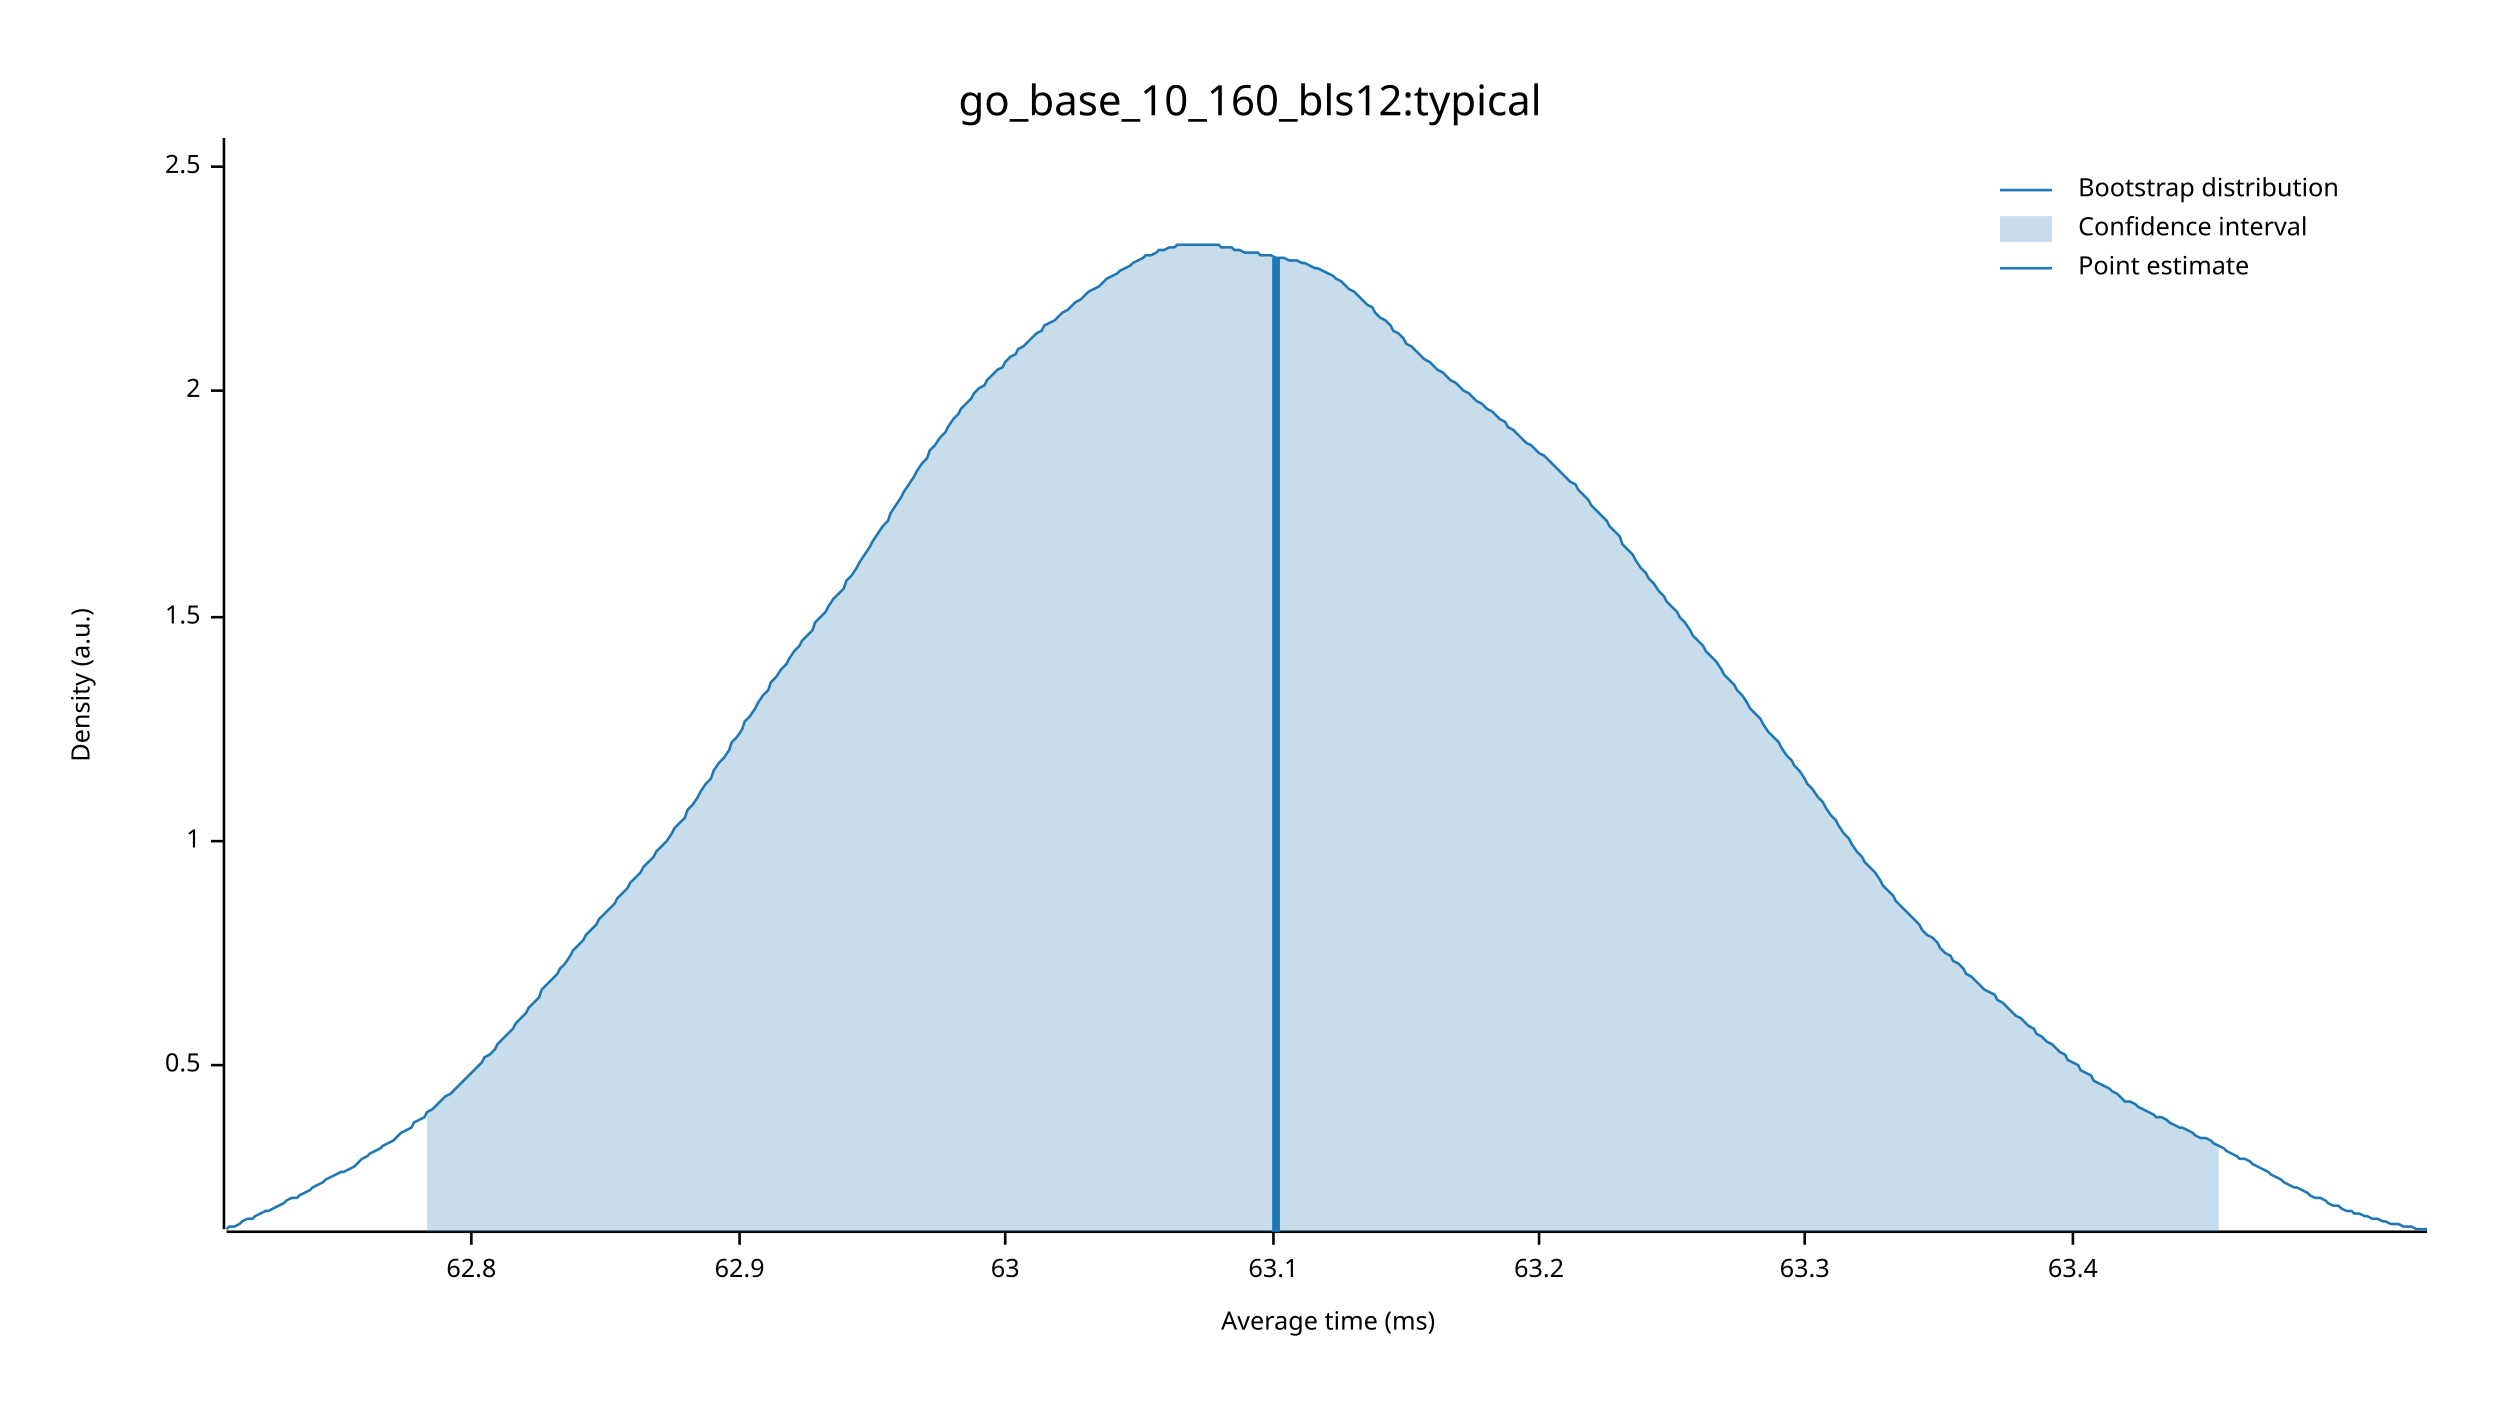
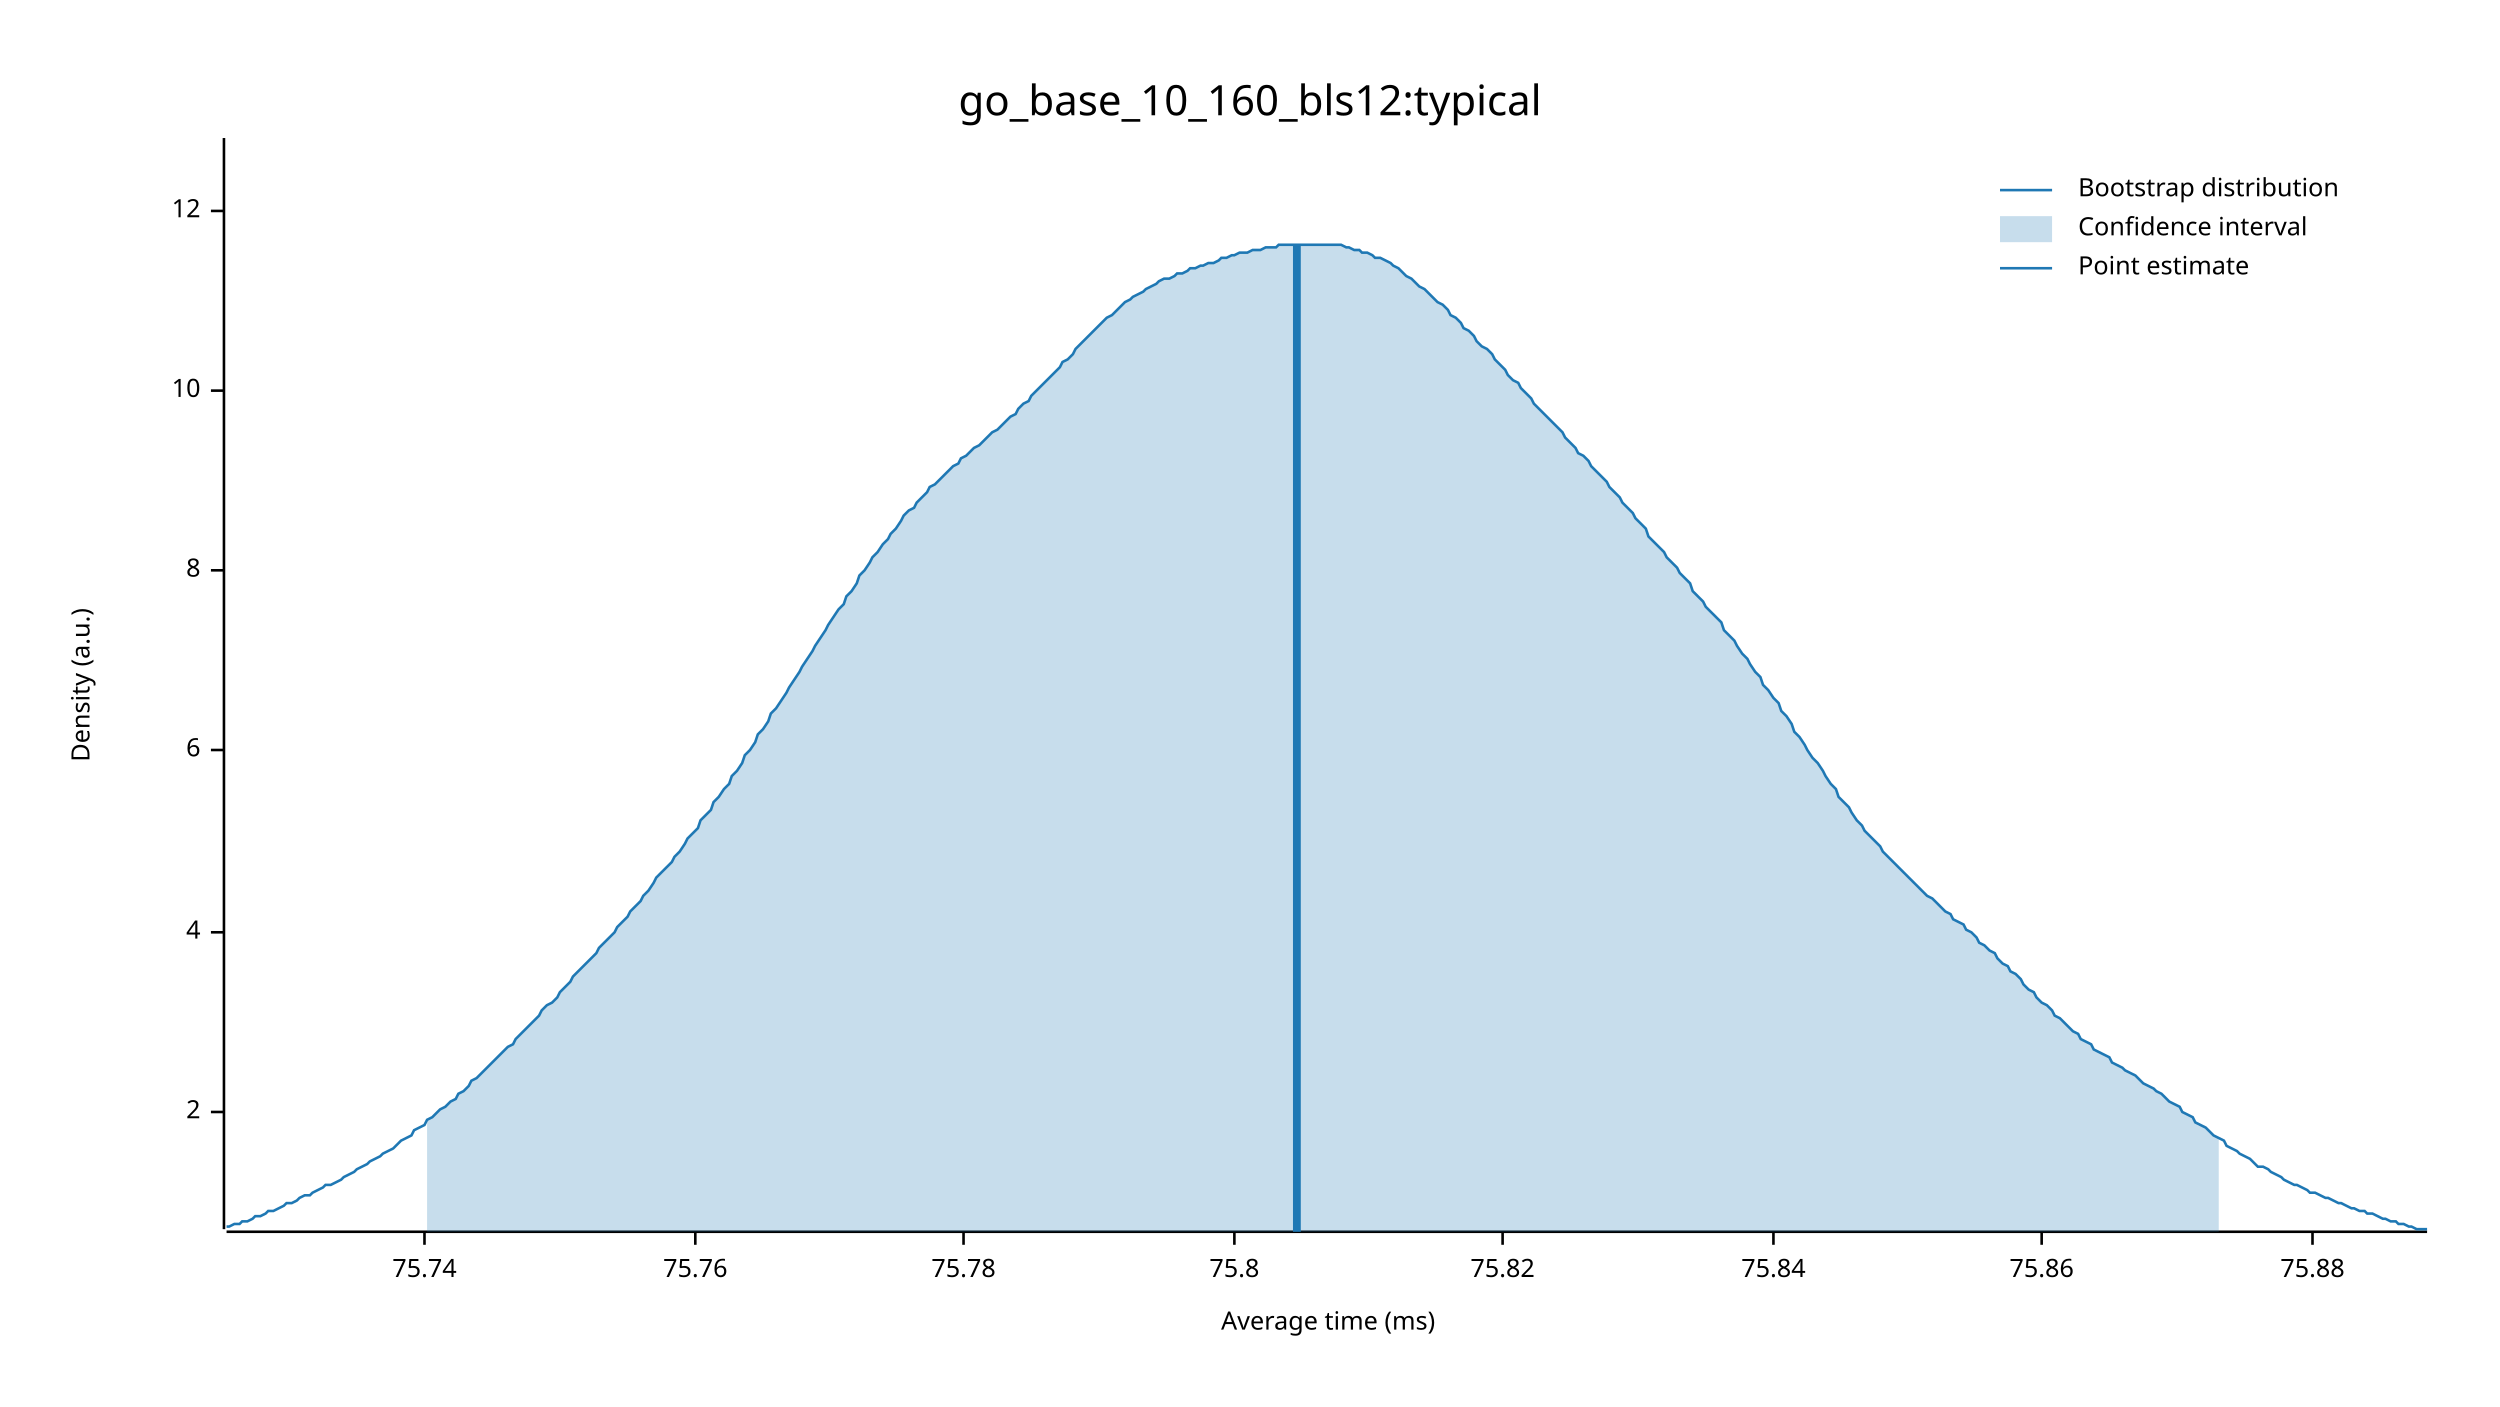
<svg xmlns="http://www.w3.org/2000/svg" width="960" height="540" viewBox="0 0 960 540">
  <text x="480" y="32" dy="0.76em" text-anchor="middle" font-family="sans-serif" font-size="16.129" opacity="1" fill="#000000">
go_base_10_160_bls12:typical
</text>
  <text x="27" y="263" dy="0.76em" text-anchor="middle" font-family="sans-serif" font-size="9.677" opacity="1" fill="#000000" transform="rotate(270, 27, 263)">
Density (a.u.)
</text>
  <text x="510" y="513" dy="-0.5ex" text-anchor="middle" font-family="sans-serif" font-size="9.677" opacity="1" fill="#000000">
Average time (ms)
</text>
  <polyline fill="none" opacity="1" stroke="#000000" stroke-width="1" points="86,53 86,472 " />
-   <text x="77" y="409" dy="0.5ex" text-anchor="end" font-family="sans-serif" font-size="9.677" opacity="1" fill="#000000">
- 0.5
- </text>
-   <polyline fill="none" opacity="1" stroke="#000000" stroke-width="1" points="81,409 86,409 " />
-   <text x="77" y="323" dy="0.5ex" text-anchor="end" font-family="sans-serif" font-size="9.677" opacity="1" fill="#000000">
- 1
- </text>
-   <polyline fill="none" opacity="1" stroke="#000000" stroke-width="1" points="81,323 86,323 " />
-   <text x="77" y="237" dy="0.5ex" text-anchor="end" font-family="sans-serif" font-size="9.677" opacity="1" fill="#000000">
- 1.5
- </text>
-   <polyline fill="none" opacity="1" stroke="#000000" stroke-width="1" points="81,237 86,237 " />
-   <text x="77" y="150" dy="0.5ex" text-anchor="end" font-family="sans-serif" font-size="9.677" opacity="1" fill="#000000">
+   <text x="77" y="427" dy="0.5ex" text-anchor="end" font-family="sans-serif" font-size="9.677" opacity="1" fill="#000000">
2
</text>
+   <polyline fill="none" opacity="1" stroke="#000000" stroke-width="1" points="81,427 86,427 " />
+   <text x="77" y="358" dy="0.5ex" text-anchor="end" font-family="sans-serif" font-size="9.677" opacity="1" fill="#000000">
+ 4
+ </text>
+   <polyline fill="none" opacity="1" stroke="#000000" stroke-width="1" points="81,358 86,358 " />
+   <text x="77" y="288" dy="0.5ex" text-anchor="end" font-family="sans-serif" font-size="9.677" opacity="1" fill="#000000">
+ 6
+ </text>
+   <polyline fill="none" opacity="1" stroke="#000000" stroke-width="1" points="81,288 86,288 " />
+   <text x="77" y="219" dy="0.5ex" text-anchor="end" font-family="sans-serif" font-size="9.677" opacity="1" fill="#000000">
+ 8
+ </text>
+   <polyline fill="none" opacity="1" stroke="#000000" stroke-width="1" points="81,219 86,219 " />
+   <text x="77" y="150" dy="0.5ex" text-anchor="end" font-family="sans-serif" font-size="9.677" opacity="1" fill="#000000">
+ 10
+ </text>
  <polyline fill="none" opacity="1" stroke="#000000" stroke-width="1" points="81,150 86,150 " />
-   <text x="77" y="64" dy="0.5ex" text-anchor="end" font-family="sans-serif" font-size="9.677" opacity="1" fill="#000000">
- 2.5
+   <text x="77" y="81" dy="0.5ex" text-anchor="end" font-family="sans-serif" font-size="9.677" opacity="1" fill="#000000">
+ 12
</text>
-   <polyline fill="none" opacity="1" stroke="#000000" stroke-width="1" points="81,64 86,64 " />
+   <polyline fill="none" opacity="1" stroke="#000000" stroke-width="1" points="81,81 86,81 " />
  <polyline fill="none" opacity="1" stroke="#000000" stroke-width="1" points="87,473 932,473 " />
-   <text x="181" y="483" dy="0.76em" text-anchor="middle" font-family="sans-serif" font-size="9.677" opacity="1" fill="#000000">
- 62.8
+   <text x="163" y="483" dy="0.76em" text-anchor="middle" font-family="sans-serif" font-size="9.677" opacity="1" fill="#000000">
+ 75.74
</text>
-   <polyline fill="none" opacity="1" stroke="#000000" stroke-width="1" points="181,473 181,478 " />
-   <text x="284" y="483" dy="0.76em" text-anchor="middle" font-family="sans-serif" font-size="9.677" opacity="1" fill="#000000">
- 62.9
+   <polyline fill="none" opacity="1" stroke="#000000" stroke-width="1" points="163,473 163,478 " />
+   <text x="267" y="483" dy="0.76em" text-anchor="middle" font-family="sans-serif" font-size="9.677" opacity="1" fill="#000000">
+ 75.76
</text>
-   <polyline fill="none" opacity="1" stroke="#000000" stroke-width="1" points="284,473 284,478 " />
-   <text x="386" y="483" dy="0.76em" text-anchor="middle" font-family="sans-serif" font-size="9.677" opacity="1" fill="#000000">
- 63
+   <polyline fill="none" opacity="1" stroke="#000000" stroke-width="1" points="267,473 267,478 " />
+   <text x="370" y="483" dy="0.76em" text-anchor="middle" font-family="sans-serif" font-size="9.677" opacity="1" fill="#000000">
+ 75.78
</text>
-   <polyline fill="none" opacity="1" stroke="#000000" stroke-width="1" points="386,473 386,478 " />
-   <text x="489" y="483" dy="0.76em" text-anchor="middle" font-family="sans-serif" font-size="9.677" opacity="1" fill="#000000">
- 63.1
+   <polyline fill="none" opacity="1" stroke="#000000" stroke-width="1" points="370,473 370,478 " />
+   <text x="474" y="483" dy="0.76em" text-anchor="middle" font-family="sans-serif" font-size="9.677" opacity="1" fill="#000000">
+ 75.8
</text>
-   <polyline fill="none" opacity="1" stroke="#000000" stroke-width="1" points="489,473 489,478 " />
-   <text x="591" y="483" dy="0.76em" text-anchor="middle" font-family="sans-serif" font-size="9.677" opacity="1" fill="#000000">
- 63.2
+   <polyline fill="none" opacity="1" stroke="#000000" stroke-width="1" points="474,473 474,478 " />
+   <text x="577" y="483" dy="0.76em" text-anchor="middle" font-family="sans-serif" font-size="9.677" opacity="1" fill="#000000">
+ 75.82
</text>
-   <polyline fill="none" opacity="1" stroke="#000000" stroke-width="1" points="591,473 591,478 " />
-   <text x="693" y="483" dy="0.76em" text-anchor="middle" font-family="sans-serif" font-size="9.677" opacity="1" fill="#000000">
- 63.3
+   <polyline fill="none" opacity="1" stroke="#000000" stroke-width="1" points="577,473 577,478 " />
+   <text x="681" y="483" dy="0.76em" text-anchor="middle" font-family="sans-serif" font-size="9.677" opacity="1" fill="#000000">
+ 75.84
</text>
-   <polyline fill="none" opacity="1" stroke="#000000" stroke-width="1" points="693,473 693,478 " />
-   <text x="796" y="483" dy="0.76em" text-anchor="middle" font-family="sans-serif" font-size="9.677" opacity="1" fill="#000000">
- 63.4
+   <polyline fill="none" opacity="1" stroke="#000000" stroke-width="1" points="681,473 681,478 " />
+   <text x="784" y="483" dy="0.76em" text-anchor="middle" font-family="sans-serif" font-size="9.677" opacity="1" fill="#000000">
+ 75.86
</text>
-   <polyline fill="none" opacity="1" stroke="#000000" stroke-width="1" points="796,473 796,478 " />
-   <polyline fill="none" opacity="1" stroke="#1F78B4" stroke-width="1" points="87,472 88,471 90,471 92,470 93,469 95,468 97,468 98,467 100,466 102,465 103,465 105,464 107,463 109,462 110,461 112,460 114,460 115,459 117,458 119,457 120,456 122,455 124,454 125,453 127,452 129,451 131,450 132,450 134,449 136,448 137,447 139,445 141,444 142,443 144,442 146,441 147,440 149,439 151,438 153,436 154,435 156,434 158,433 159,431 161,430 163,429 164,427 166,426 168,424 169,423 171,421 173,420 175,418 176,417 178,415 180,413 181,412 183,410 185,408 186,406 188,405 190,403 191,401 193,399 195,397 197,395 198,393 200,391 202,389 203,387 205,385 207,383 208,380 210,378 212,376 214,374 215,372 217,370 219,367 220,365 222,363 224,361 225,359 227,357 229,355 230,353 232,351 234,349 236,347 237,345 239,343 241,341 242,339 244,337 246,335 247,333 249,331 251,329 252,327 254,325 256,323 258,320 259,318 261,316 263,314 264,311 266,309 268,306 269,304 271,301 273,299 274,296 276,293 278,291 280,288 281,285 283,283 285,280 286,277 288,275 290,272 291,270 293,267 295,265 296,262 298,260 300,257 302,255 303,253 305,250 307,248 308,246 310,244 312,242 313,239 315,237 317,235 318,233 320,230 322,228 324,226 325,223 327,221 329,218 330,216 332,213 334,210 335,208 337,205 339,202 341,200 342,197 344,194 346,191 347,189 349,186 351,183 352,181 354,178 356,176 357,173 359,171 361,168 363,166 364,164 366,161 368,159 369,157 371,155 373,153 374,151 376,149 378,148 379,146 381,144 383,142 385,141 386,139 388,137 390,136 391,134 393,133 395,131 396,130 398,128 400,127 401,125 403,124 405,123 407,121 408,120 410,119 412,117 413,116 415,115 417,113 418,112 420,111 422,110 423,109 425,107 427,106 429,105 430,104 432,103 434,102 435,101 437,100 439,99 440,98 442,98 444,97 445,96 447,96 449,95 451,95 452,94 454,94 456,94 457,94 459,94 461,94 462,94 464,94 466,94 468,94 469,95 471,95 473,95 474,96 476,96 478,97 479,97 481,97 483,97 484,98 486,98 488,98 490,99 491,99 493,99 495,100 496,100 498,100 500,101 501,101 503,102 505,103 506,103 508,104 510,105 512,106 513,107 515,108 517,110 518,111 520,112 522,114 523,115 525,117 527,118 528,120 530,122 532,123 534,125 535,127 537,128 539,130 540,132 542,133 544,135 545,136 547,138 549,139 550,140 552,142 554,143 556,145 557,146 559,147 561,149 562,150 564,151 566,153 567,154 569,155 571,157 573,158 574,159 576,161 578,162 579,164 581,165 583,167 584,168 586,170 588,171 589,172 591,174 593,175 595,177 596,178 598,180 600,182 601,183 603,185 605,186 606,188 608,190 610,192 611,194 613,196 615,198 617,200 618,202 620,204 622,206 623,209 625,211 627,213 628,215 630,218 632,220 633,222 635,224 637,227 639,229 640,231 642,233 644,235 645,237 647,239 649,242 650,244 652,246 654,248 655,250 657,252 659,254 661,257 662,259 664,261 666,263 667,265 669,267 671,270 672,272 674,274 676,276 677,278 679,281 681,283 683,285 684,287 686,290 688,292 689,294 691,296 693,299 694,301 696,303 698,306 700,308 701,310 703,313 705,315 706,317 708,320 710,322 711,324 713,327 715,329 716,331 718,333 720,335 722,338 723,340 725,342 727,344 728,346 730,348 732,350 733,351 735,353 737,355 738,357 740,359 742,360 744,362 745,364 747,366 749,367 750,369 752,370 754,372 755,374 757,375 759,377 760,378 762,380 764,381 766,382 767,384 769,385 771,387 772,388 774,390 776,391 777,392 779,394 781,395 782,397 784,398 786,400 788,401 789,402 791,404 793,405 794,407 796,408 798,409 799,411 801,412 803,413 804,415 806,416 808,417 810,418 811,419 813,420 815,422 816,423 818,423 820,424 821,425 823,426 825,427 827,428 828,429 830,429 832,430 833,431 835,432 837,433 838,433 840,434 842,435 843,436 845,437 847,437 849,438 850,439 852,440 854,441 855,442 857,443 859,444 860,445 862,445 864,446 865,447 867,448 869,449 871,450 872,451 874,452 876,453 877,454 879,455 881,456 882,456 884,457 886,458 887,459 889,460 891,460 893,461 894,462 896,463 898,463 899,464 901,465 903,465 904,466 906,466 908,467 909,467 911,468 913,468 915,469 916,469 918,470 920,470 921,470 923,471 925,471 926,471 928,472 930,472 932,472 " />
-   <polygon opacity="0.25" fill="#1F78B4" points="164,427 166,426 168,424 169,423 171,421 173,420 175,418 176,417 178,415 180,413 181,412 183,410 185,408 186,406 188,405 190,403 191,401 193,399 195,397 197,395 198,393 200,391 202,389 203,387 205,385 207,383 208,380 210,378 212,376 214,374 215,372 217,370 219,367 220,365 222,363 224,361 225,359 227,357 229,355 230,353 232,351 234,349 236,347 237,345 239,343 241,341 242,339 244,337 246,335 247,333 249,331 251,329 252,327 254,325 256,323 258,320 259,318 261,316 263,314 264,311 266,309 268,306 269,304 271,301 273,299 274,296 276,293 278,291 280,288 281,285 283,283 285,280 286,277 288,275 290,272 291,270 293,267 295,265 296,262 298,260 300,257 302,255 303,253 305,250 307,248 308,246 310,244 312,242 313,239 315,237 317,235 318,233 320,230 322,228 324,226 325,223 327,221 329,218 330,216 332,213 334,210 335,208 337,205 339,202 341,200 342,197 344,194 346,191 347,189 349,186 351,183 352,181 354,178 356,176 357,173 359,171 361,168 363,166 364,164 366,161 368,159 369,157 371,155 373,153 374,151 376,149 378,148 379,146 381,144 383,142 385,141 386,139 388,137 390,136 391,134 393,133 395,131 396,130 398,128 400,127 401,125 403,124 405,123 407,121 408,120 410,119 412,117 413,116 415,115 417,113 418,112 420,111 422,110 423,109 425,107 427,106 429,105 430,104 432,103 434,102 435,101 437,100 439,99 440,98 442,98 444,97 445,96 447,96 449,95 451,95 452,94 454,94 456,94 457,94 459,94 461,94 462,94 464,94 466,94 468,94 469,95 471,95 473,95 474,96 476,96 478,97 479,97 481,97 483,97 484,98 486,98 488,98 490,99 491,99 493,99 495,100 496,100 498,100 500,101 501,101 503,102 505,103 506,103 508,104 510,105 512,106 513,107 515,108 517,110 518,111 520,112 522,114 523,115 525,117 527,118 528,120 530,122 532,123 534,125 535,127 537,128 539,130 540,132 542,133 544,135 545,136 547,138 549,139 550,140 552,142 554,143 556,145 557,146 559,147 561,149 562,150 564,151 566,153 567,154 569,155 571,157 573,158 574,159 576,161 578,162 579,164 581,165 583,167 584,168 586,170 588,171 589,172 591,174 593,175 595,177 596,178 598,180 600,182 601,183 603,185 605,186 606,188 608,190 610,192 611,194 613,196 615,198 617,200 618,202 620,204 622,206 623,209 625,211 627,213 628,215 630,218 632,220 633,222 635,224 637,227 639,229 640,231 642,233 644,235 645,237 647,239 649,242 650,244 652,246 654,248 655,250 657,252 659,254 661,257 662,259 664,261 666,263 667,265 669,267 671,270 672,272 674,274 676,276 677,278 679,281 681,283 683,285 684,287 686,290 688,292 689,294 691,296 693,299 694,301 696,303 698,306 700,308 701,310 703,313 705,315 706,317 708,320 710,322 711,324 713,327 715,329 716,331 718,333 720,335 722,338 723,340 725,342 727,344 728,346 730,348 732,350 733,351 735,353 737,355 738,357 740,359 742,360 744,362 745,364 747,366 749,367 750,369 752,370 754,372 755,374 757,375 759,377 760,378 762,380 764,381 766,382 767,384 769,385 771,387 772,388 774,390 776,391 777,392 779,394 781,395 782,397 784,398 786,400 788,401 789,402 791,404 793,405 794,407 796,408 798,409 799,411 801,412 803,413 804,415 806,416 808,417 810,418 811,419 813,420 815,422 816,423 818,423 820,424 821,425 823,426 825,427 827,428 828,429 830,429 832,430 833,431 835,432 837,433 838,433 840,434 842,435 843,436 845,437 847,437 849,438 850,439 852,440 852,473 164,473 " />
-   <polyline fill="none" opacity="1" stroke="#1F78B4" stroke-width="3" points="490,473 490,99 " />
+   <polyline fill="none" opacity="1" stroke="#000000" stroke-width="1" points="784,473 784,478 " />
+   <text x="888" y="483" dy="0.76em" text-anchor="middle" font-family="sans-serif" font-size="9.677" opacity="1" fill="#000000">
+ 75.88
+ </text>
+   <polyline fill="none" opacity="1" stroke="#000000" stroke-width="1" points="888,473 888,478 " />
+   <polyline fill="none" opacity="1" stroke="#1F78B4" stroke-width="1" points="87,471 88,471 90,470 92,470 93,469 95,469 97,468 98,467 100,467 102,466 103,465 105,465 107,464 109,463 110,462 112,462 114,461 115,460 117,459 119,459 120,458 122,457 124,456 125,455 127,455 129,454 131,453 132,452 134,451 136,450 137,449 139,448 141,447 142,446 144,445 146,444 147,443 149,442 151,441 153,439 154,438 156,437 158,436 159,434 161,433 163,432 164,430 166,429 168,427 169,426 171,425 173,423 175,422 176,420 178,419 180,417 181,415 183,414 185,412 186,411 188,409 190,407 191,406 193,404 195,402 197,401 198,399 200,397 202,395 203,394 205,392 207,390 208,388 210,386 212,385 214,383 215,381 217,379 219,377 220,375 222,373 224,371 225,370 227,368 229,366 230,364 232,362 234,360 236,358 237,356 239,354 241,352 242,350 244,348 246,346 247,344 249,342 251,339 252,337 254,335 256,333 258,331 259,329 261,327 263,324 264,322 266,320 268,318 269,315 271,313 273,311 274,308 276,306 278,303 280,301 281,298 283,296 285,293 286,290 288,288 290,285 291,282 293,280 295,277 296,274 298,272 300,269 302,266 303,264 305,261 307,258 308,256 310,253 312,250 313,248 315,245 317,242 318,240 320,237 322,234 324,232 325,229 327,227 329,224 330,221 332,219 334,216 335,214 337,212 339,209 341,207 342,205 344,203 346,200 347,198 349,196 351,195 352,193 354,191 356,189 357,187 359,186 361,184 363,182 364,181 366,179 368,178 369,176 371,175 373,173 374,172 376,171 378,169 379,168 381,166 383,165 385,163 386,162 388,160 390,159 391,157 393,155 395,154 396,152 398,150 400,148 401,147 403,145 405,143 407,141 408,139 410,138 412,136 413,134 415,132 417,130 418,129 420,127 422,125 423,124 425,122 427,121 429,119 430,118 432,116 434,115 435,114 437,113 439,112 440,111 442,110 444,109 445,108 447,107 449,107 451,106 452,105 454,105 456,104 457,103 459,103 461,102 462,102 464,101 466,101 468,100 469,99 471,99 473,98 474,98 476,97 478,97 479,97 481,96 483,96 484,96 486,95 488,95 490,95 491,94 493,94 495,94 496,94 498,94 500,94 501,94 503,94 505,94 506,94 508,94 510,94 512,94 513,94 515,94 517,95 518,95 520,96 522,96 523,97 525,97 527,98 528,99 530,99 532,100 534,101 535,102 537,103 539,105 540,106 542,107 544,109 545,110 547,111 549,113 550,114 552,116 554,117 556,119 557,121 559,122 561,124 562,126 564,127 566,129 567,131 569,133 571,134 573,136 574,138 576,140 578,142 579,144 581,146 583,147 584,149 586,151 588,153 589,155 591,157 593,159 595,161 596,162 598,164 600,166 601,168 603,170 605,172 606,174 608,175 610,177 611,179 613,181 615,183 617,185 618,187 620,189 622,191 623,193 625,195 627,197 628,199 630,201 632,203 633,206 635,208 637,210 639,212 640,214 642,216 644,218 645,220 647,222 649,224 650,227 652,229 654,231 655,233 657,235 659,237 661,239 662,242 664,244 666,246 667,248 669,251 671,253 672,255 674,258 676,260 677,263 679,265 681,268 683,270 684,273 686,275 688,278 689,281 691,283 693,286 694,288 696,291 698,293 700,296 701,298 703,301 705,303 706,306 708,308 710,310 711,312 713,315 715,317 716,319 718,321 720,323 722,325 723,327 725,329 727,331 728,332 730,334 732,336 733,337 735,339 737,341 738,342 740,344 742,345 744,347 745,348 747,350 749,351 750,353 752,354 754,355 755,357 757,358 759,360 760,362 762,363 764,365 766,366 767,368 769,370 771,371 772,373 774,374 776,376 777,378 779,380 781,381 782,383 784,385 786,386 788,388 789,390 791,391 793,393 794,394 796,396 798,397 799,399 801,400 803,401 804,403 806,404 808,405 810,406 811,408 813,409 815,410 816,411 818,412 820,413 821,414 823,416 825,417 827,418 828,419 830,420 832,422 833,423 835,424 837,425 838,427 840,428 842,429 843,431 845,432 847,433 849,435 850,436 852,437 854,438 855,440 857,441 859,442 860,443 862,444 864,445 865,446 867,448 869,448 871,449 872,450 874,451 876,452 877,453 879,454 881,455 882,455 884,456 886,457 887,458 889,458 891,459 893,460 894,460 896,461 898,462 899,462 901,463 903,464 904,464 906,465 908,465 909,466 911,466 913,467 915,468 916,468 918,469 920,469 921,470 923,470 925,471 926,471 928,472 930,472 932,472 " />
+   <polygon opacity="0.25" fill="#1F78B4" points="164,430 166,429 168,427 169,426 171,425 173,423 175,422 176,420 178,419 180,417 181,415 183,414 185,412 186,411 188,409 190,407 191,406 193,404 195,402 197,401 198,399 200,397 202,395 203,394 205,392 207,390 208,388 210,386 212,385 214,383 215,381 217,379 219,377 220,375 222,373 224,371 225,370 227,368 229,366 230,364 232,362 234,360 236,358 237,356 239,354 241,352 242,350 244,348 246,346 247,344 249,342 251,339 252,337 254,335 256,333 258,331 259,329 261,327 263,324 264,322 266,320 268,318 269,315 271,313 273,311 274,308 276,306 278,303 280,301 281,298 283,296 285,293 286,290 288,288 290,285 291,282 293,280 295,277 296,274 298,272 300,269 302,266 303,264 305,261 307,258 308,256 310,253 312,250 313,248 315,245 317,242 318,240 320,237 322,234 324,232 325,229 327,227 329,224 330,221 332,219 334,216 335,214 337,212 339,209 341,207 342,205 344,203 346,200 347,198 349,196 351,195 352,193 354,191 356,189 357,187 359,186 361,184 363,182 364,181 366,179 368,178 369,176 371,175 373,173 374,172 376,171 378,169 379,168 381,166 383,165 385,163 386,162 388,160 390,159 391,157 393,155 395,154 396,152 398,150 400,148 401,147 403,145 405,143 407,141 408,139 410,138 412,136 413,134 415,132 417,130 418,129 420,127 422,125 423,124 425,122 427,121 429,119 430,118 432,116 434,115 435,114 437,113 439,112 440,111 442,110 444,109 445,108 447,107 449,107 451,106 452,105 454,105 456,104 457,103 459,103 461,102 462,102 464,101 466,101 468,100 469,99 471,99 473,98 474,98 476,97 478,97 479,97 481,96 483,96 484,96 486,95 488,95 490,95 491,94 493,94 495,94 496,94 498,94 500,94 501,94 503,94 505,94 506,94 508,94 510,94 512,94 513,94 515,94 517,95 518,95 520,96 522,96 523,97 525,97 527,98 528,99 530,99 532,100 534,101 535,102 537,103 539,105 540,106 542,107 544,109 545,110 547,111 549,113 550,114 552,116 554,117 556,119 557,121 559,122 561,124 562,126 564,127 566,129 567,131 569,133 571,134 573,136 574,138 576,140 578,142 579,144 581,146 583,147 584,149 586,151 588,153 589,155 591,157 593,159 595,161 596,162 598,164 600,166 601,168 603,170 605,172 606,174 608,175 610,177 611,179 613,181 615,183 617,185 618,187 620,189 622,191 623,193 625,195 627,197 628,199 630,201 632,203 633,206 635,208 637,210 639,212 640,214 642,216 644,218 645,220 647,222 649,224 650,227 652,229 654,231 655,233 657,235 659,237 661,239 662,242 664,244 666,246 667,248 669,251 671,253 672,255 674,258 676,260 677,263 679,265 681,268 683,270 684,273 686,275 688,278 689,281 691,283 693,286 694,288 696,291 698,293 700,296 701,298 703,301 705,303 706,306 708,308 710,310 711,312 713,315 715,317 716,319 718,321 720,323 722,325 723,327 725,329 727,331 728,332 730,334 732,336 733,337 735,339 737,341 738,342 740,344 742,345 744,347 745,348 747,350 749,351 750,353 752,354 754,355 755,357 757,358 759,360 760,362 762,363 764,365 766,366 767,368 769,370 771,371 772,373 774,374 776,376 777,378 779,380 781,381 782,383 784,385 786,386 788,388 789,390 791,391 793,393 794,394 796,396 798,397 799,399 801,400 803,401 804,403 806,404 808,405 810,406 811,408 813,409 815,410 816,411 818,412 820,413 821,414 823,416 825,417 827,418 828,419 830,420 832,422 833,423 835,424 837,425 838,427 840,428 842,429 843,431 845,432 847,433 849,435 850,436 852,437 852,473 164,473 " />
+   <polyline fill="none" opacity="1" stroke="#1F78B4" stroke-width="3" points="498,473 498,94 " />
  <text x="798" y="68" dy="0.76em" text-anchor="start" font-family="sans-serif" font-size="9.677" opacity="1" fill="#000000">
Bootstrap distribution
</text>
  <text x="798" y="83" dy="0.76em" text-anchor="start" font-family="sans-serif" font-size="9.677" opacity="1" fill="#000000">
Confidence interval
</text>
  <text x="798" y="98" dy="0.76em" text-anchor="start" font-family="sans-serif" font-size="9.677" opacity="1" fill="#000000">
Point estimate
</text>
  <polyline fill="none" opacity="1" stroke="#1F78B4" stroke-width="1" points="768,73 788,73 " />
  <rect x="768" y="83" width="20" height="10" opacity="0.25" fill="#1F78B4" stroke="none" />
  <polyline fill="none" opacity="1" stroke="#1F78B4" stroke-width="1" points="768,103 788,103 " />
</svg>
